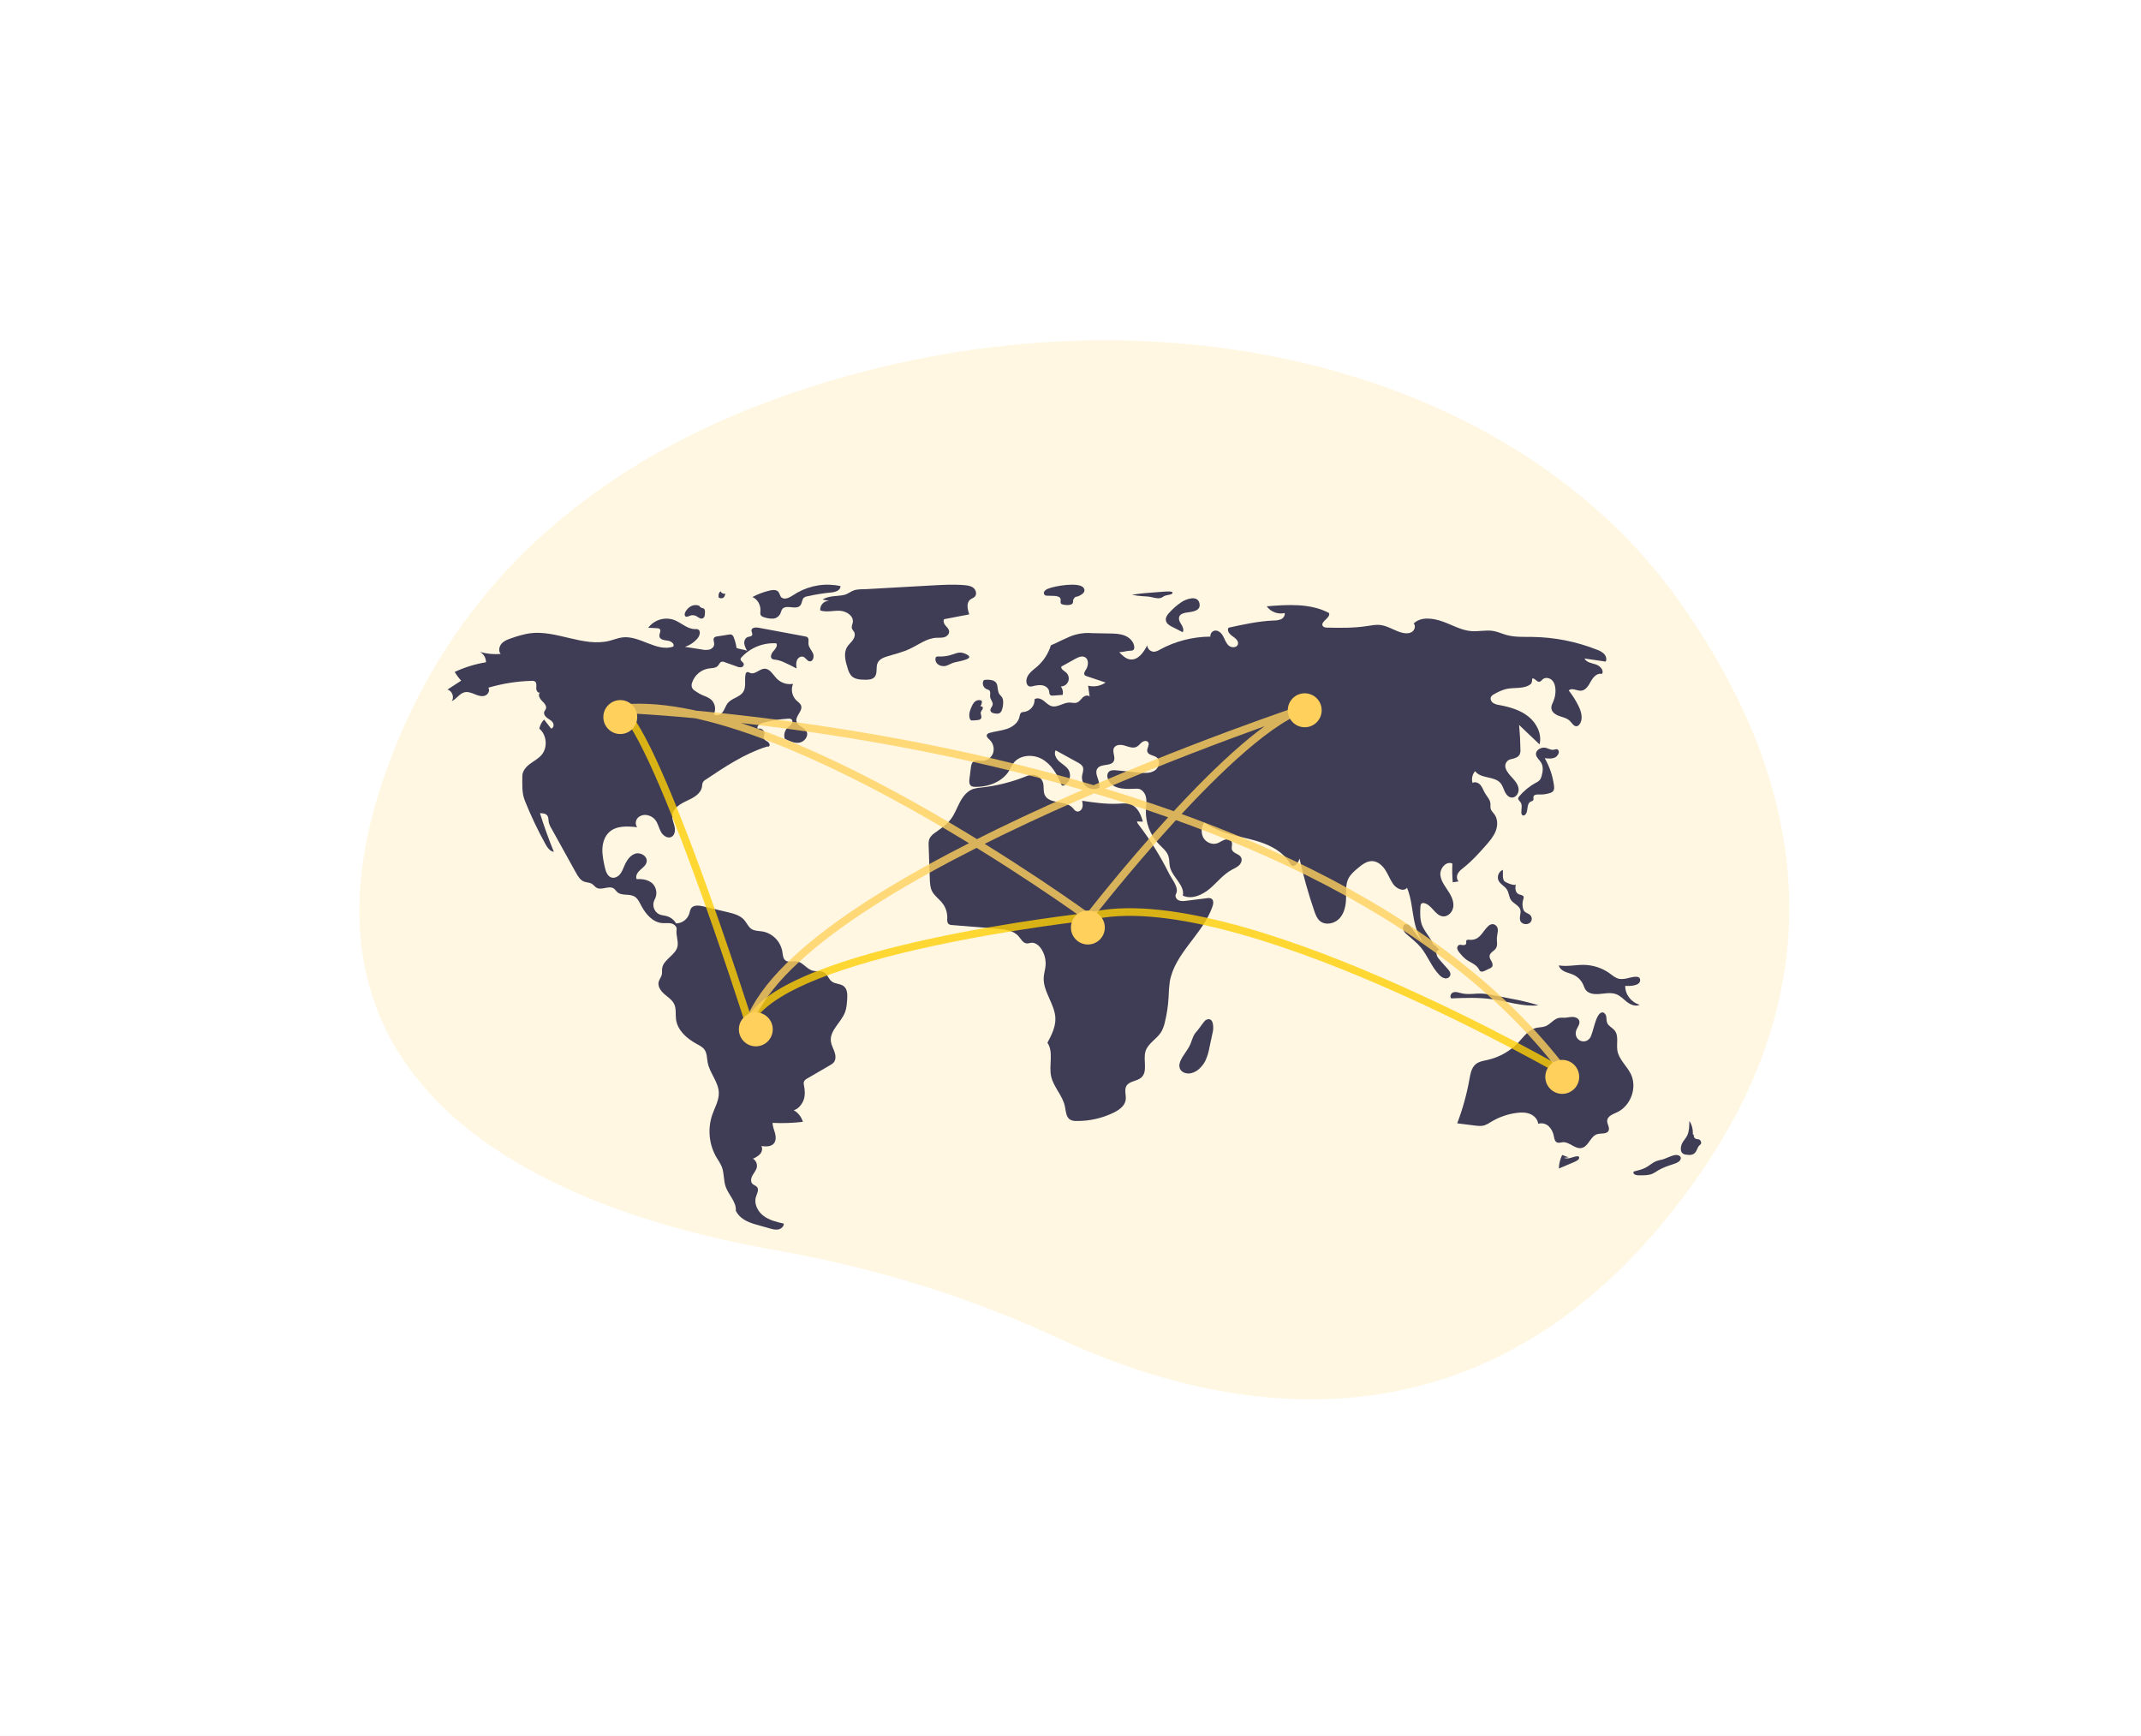
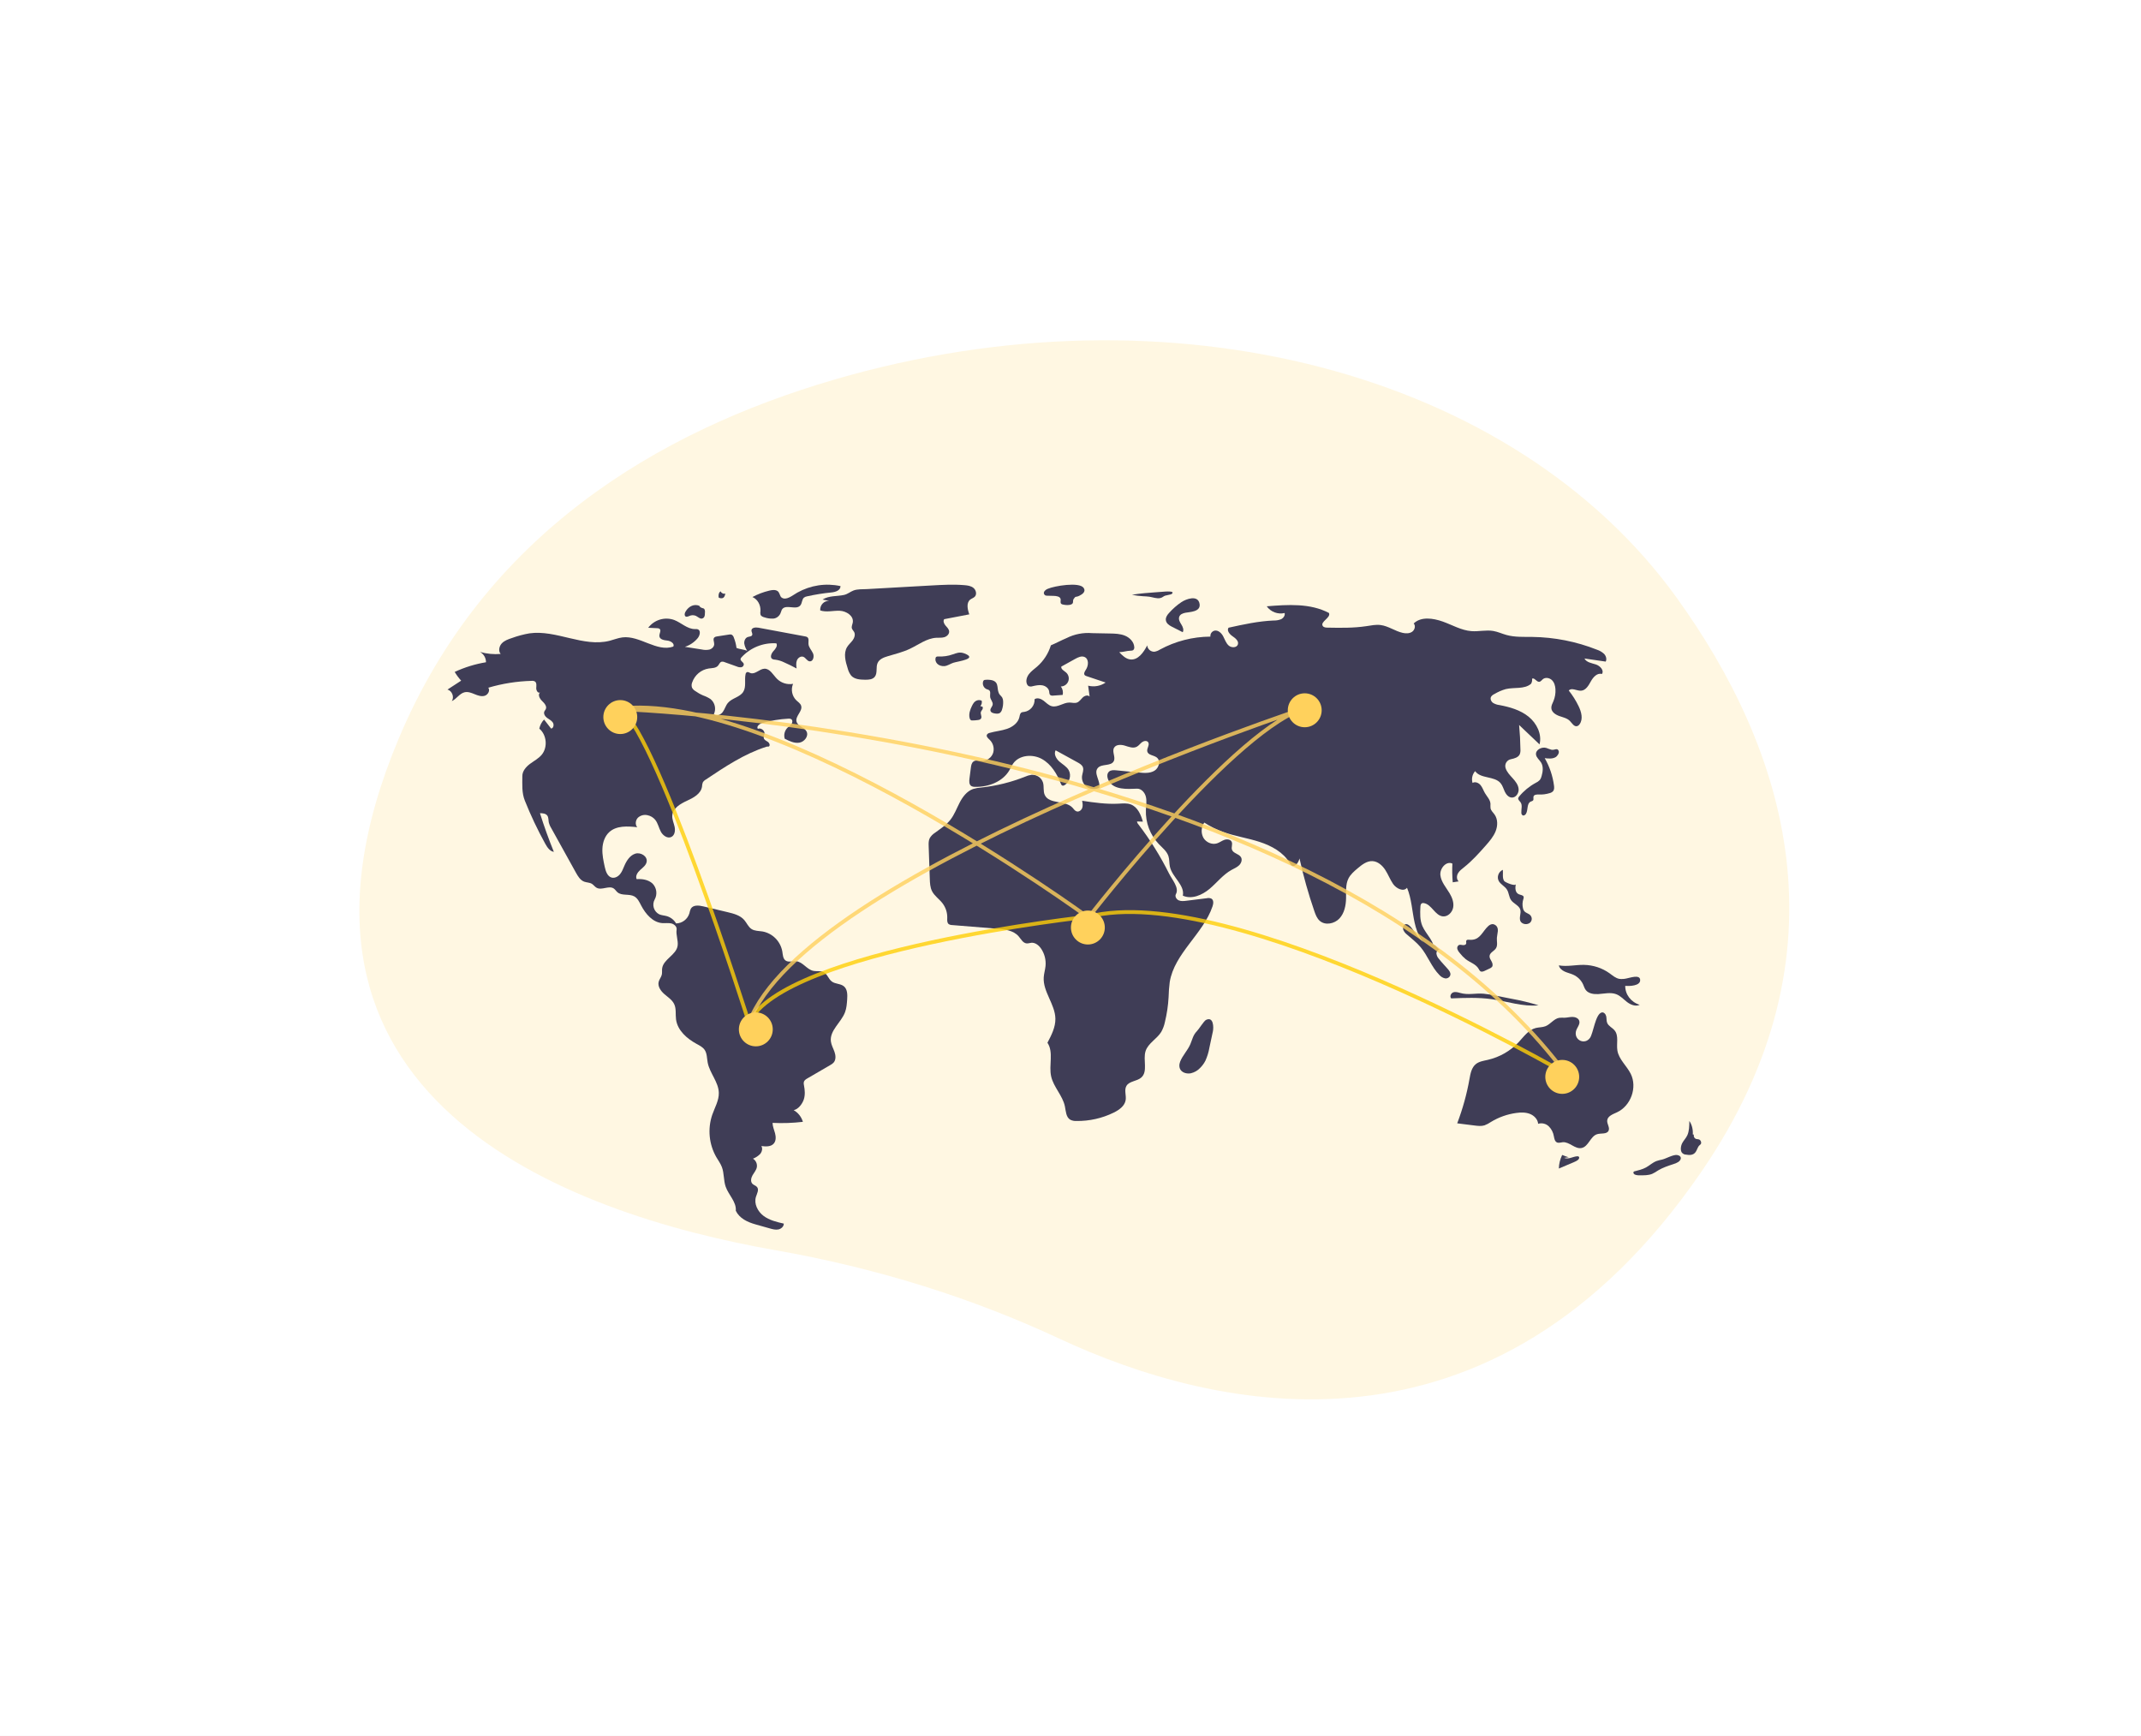
<svg xmlns="http://www.w3.org/2000/svg" width="560px" height="454px" viewBox="0 0 560 454" version="1.1">
-   <g id="Agency-2" stroke="none" stroke-width="1" fill="none" fill-rule="evenodd">
+   <g id="Agency-2" stroke="none" strok-width="1" fill="none" fill-rule="evenodd">
    <g id="Agency-1" transform="translate(-172, -1602)">
      <g id="4" transform="translate(172, 1602)">
        <rect id="Rectangle-Copy-16" fill="#FFFFFF" x="0" y="0" width="560" height="454" />
        <g id="undraw_connected_world_wuay" transform="translate(94, 89)">
          <path d="M344.553,67.335 C302.105,8.438 212.435,-15.454 124.248,10.278 C77.625,23.881 32.673,51.138 10.396,103.915 C-29.427,198.261 54.186,228.392 108.86,237.996 C135.298,242.639 160.197,250.44 182.951,261.06 C223.886,280.166 296.345,297.097 350.984,217.509 C390.586,159.824 372.828,106.566 344.553,67.335 Z" id="Path" fill="#FFF7E2" fill-rule="nonzero" />
          <path d="M98.64,80.472 C98.523,79.536 98.287,78.62 97.937,77.746 C97.847,77.412 97.622,77.131 97.317,76.973 C97.116,76.92 96.905,76.918 96.703,76.966 L93.547,77.455 C93.283,77.467 93.03,77.567 92.827,77.738 C92.416,78.176 92.821,78.881 92.808,79.485 C92.794,80.164 92.198,80.715 91.552,80.897 C90.892,81.032 90.212,81.024 89.556,80.872 L85.143,80.178 C86.443,79.758 87.6,78.976 88.481,77.922 C89.062,77.226 89.371,75.925 88.532,75.595 C88.282,75.526 88.022,75.505 87.765,75.533 C85.766,75.549 84.193,73.858 82.321,73.146 C79.864,72.272 77.13,73.097 75.546,75.191 L77.897,75.306 C78.118,75.294 78.338,75.353 78.523,75.475 C79.038,75.904 78.398,76.727 78.471,77.398 C78.565,78.27 79.708,78.456 80.57,78.545 C81.432,78.633 82.525,79.342 82.111,80.112 C77.779,81.623 73.371,77.159 68.821,77.708 C67.67,77.847 66.582,78.305 65.458,78.593 C58.591,80.353 51.491,75.658 44.476,76.652 C42.916,76.922 41.383,77.331 39.895,77.876 C38.94,78.193 37.945,78.536 37.251,79.272 C36.557,80.009 36.293,81.268 36.95,82.038 C35.139,82.189 33.315,82.013 31.564,81.519 C32.529,82.062 33.124,83.095 33.116,84.212 C30.287,84.679 27.534,85.529 24.929,86.74 C25.415,87.558 25.983,88.324 26.623,89.025 L23.043,91.355 C24.252,91.663 24.878,93.334 24.174,94.377 C25.429,93.812 26.206,92.35 27.547,92.054 C28.426,91.86 29.32,92.224 30.154,92.566 C30.988,92.908 31.904,93.239 32.767,92.983 C33.63,92.726 34.266,91.593 33.718,90.871 C37.407,89.781 41.219,89.178 45.06,89.077 C45.356,89.039 45.657,89.097 45.919,89.242 C46.419,89.593 46.287,90.352 46.26,90.967 C46.233,91.583 46.707,92.392 47.251,92.115 C46.611,92.676 47.158,93.733 47.771,94.323 C48.385,94.913 49.124,95.728 48.748,96.496 C48.65,96.696 48.484,96.856 48.39,97.058 C48.111,97.655 48.553,98.351 49.075,98.748 C49.596,99.144 50.234,99.421 50.596,99.97 C50.958,100.519 50.794,101.48 50.147,101.556 L48.306,99.19 C47.677,99.85 47.246,100.678 47.063,101.576 C49.015,103.191 49.308,106.479 47.674,108.423 C46.839,109.416 45.652,110.02 44.616,110.794 C43.58,111.569 42.621,112.672 42.623,113.977 C42.628,116.23 42.446,118.324 43.28,120.413 C44.818,124.265 46.593,128.016 48.595,131.642 C49.121,132.595 49.801,133.639 50.866,133.803 C49.52,130.484 48.308,127.113 47.23,123.691 C47.932,123.694 48.743,123.75 49.155,124.326 C49.495,124.803 49.422,125.451 49.528,126.03 C49.663,126.591 49.887,127.125 50.193,127.612 L56.622,139.208 C57.155,140.17 57.766,141.202 58.785,141.591 C59.436,141.84 60.189,141.793 60.789,142.151 C61.259,142.432 61.575,142.931 62.054,143.195 C63.408,143.943 65.292,142.509 66.557,143.402 C66.919,143.657 67.149,144.063 67.483,144.355 C68.652,145.38 70.569,144.695 71.919,145.459 C72.788,145.952 73.239,146.938 73.703,147.831 C74.865,150.068 76.745,152.26 79.235,152.438 C80.017,152.494 80.816,152.344 81.581,152.52 C82.345,152.696 83.098,153.372 82.975,154.156 C82.765,155.501 83.421,156.973 83.245,158.322 C82.924,160.781 79.48,161.861 79.185,164.322 C79.12,164.861 79.221,165.417 79.094,165.945 C78.939,166.591 78.46,167.118 78.289,167.761 C77.966,168.978 78.828,170.19 79.775,171.01 C80.721,171.829 81.85,172.536 82.368,173.682 C82.915,174.895 82.646,176.308 82.824,177.629 C83.212,180.512 85.671,182.649 88.202,184.027 C88.973,184.447 89.801,184.853 90.3,185.582 C90.952,186.532 90.887,187.786 91.104,188.922 C91.637,191.704 93.95,193.996 94.015,196.829 C94.062,198.842 92.957,200.669 92.296,202.569 C91.044,206.253 91.438,210.306 93.376,213.672 C93.87,214.516 94.461,215.312 94.81,216.228 C95.434,217.862 95.231,219.719 95.806,221.371 C96.566,223.556 98.655,225.36 98.455,227.667 C99.403,229.661 101.497,230.64 103.603,231.234 L107.376,232.297 C108.099,232.501 108.854,232.706 109.589,232.559 C110.325,232.411 111.027,231.793 111.008,231.034 C109.158,230.611 107.248,230.162 105.723,229.02 C104.197,227.878 103.152,225.845 103.731,224.015 C103.999,223.167 104.57,222.188 104.028,221.487 C103.717,221.085 103.148,220.981 102.798,220.614 C102.251,220.043 102.439,219.084 102.832,218.395 C103.225,217.707 103.793,217.091 103.952,216.312 C104.116,215.42 103.715,214.518 102.946,214.051 C103.645,213.783 104.282,213.37 104.814,212.837 C105.305,212.269 105.532,211.394 105.145,210.748 C106.293,210.895 107.647,210.968 108.4,210.079 C109.002,209.369 108.961,208.308 108.723,207.404 C108.485,206.501 108.084,205.623 108.071,204.688 C110.718,204.815 113.371,204.724 116.003,204.415 C115.622,203.117 114.757,202.02 113.591,201.357 C114.784,201.153 115.87,199.708 116.246,198.544 C116.623,197.381 116.527,196.113 116.294,194.912 C116.205,194.603 116.192,194.276 116.258,193.96 C116.393,193.527 116.813,193.263 117.202,193.037 L123.119,189.595 C123.472,189.416 123.792,189.177 124.065,188.888 C124.685,188.151 124.594,187.037 124.276,186.124 C123.959,185.21 123.45,184.351 123.328,183.391 C122.962,180.518 125.999,178.457 127.024,175.753 C127.426,174.692 127.508,173.538 127.586,172.405 C127.669,171.187 127.676,169.772 126.752,168.987 C125.867,168.235 124.484,168.403 123.558,167.703 C122.708,167.061 122.415,165.815 121.488,165.297 C120.645,164.827 119.589,165.126 118.652,164.905 C117.002,164.515 115.963,162.589 114.278,162.411 C113.328,162.311 112.252,162.781 111.473,162.221 C110.786,161.727 110.758,160.734 110.628,159.891 C110.159,157.209 108.089,155.107 105.442,154.623 C104.462,154.464 103.395,154.525 102.561,153.979 C101.717,153.427 101.33,152.393 100.666,151.628 C99.597,150.395 97.914,149.957 96.336,149.581 L89.921,148.054 C88.782,147.783 87.314,147.639 86.703,148.65 C86.522,149.034 86.394,149.442 86.323,149.862 C85.853,151.42 84.445,152.493 82.836,152.519 C82.298,151.591 81.427,150.908 80.405,150.614 C79.754,150.431 79.058,150.41 78.438,150.14 C77.755,149.803 77.239,149.195 77.012,148.461 C76.785,147.727 76.867,146.93 77.238,146.259 C77.999,144.888 77.758,143.171 76.651,142.069 C75.56,141.077 73.982,140.837 72.519,140.937 C72.136,140.09 72.776,139.135 73.467,138.52 C74.157,137.905 74.995,137.3 75.145,136.381 C75.382,134.936 73.561,133.839 72.179,134.27 C70.796,134.7 69.914,136.06 69.33,137.401 C68.996,138.17 68.711,138.98 68.183,139.628 C67.655,140.276 66.805,140.741 66.001,140.533 C64.863,140.238 64.423,138.869 64.171,137.706 C63.833,136.147 63.493,134.566 63.564,132.972 C63.635,131.377 64.165,129.739 65.327,128.66 C67.219,126.901 70.122,127.073 72.676,127.354 C72.073,126.665 72.222,125.505 72.867,124.857 C73.559,124.235 74.51,123.998 75.408,124.225 C76.178,124.387 76.871,124.807 77.376,125.417 C78.102,126.313 78.308,127.523 78.857,128.54 C79.406,129.557 80.639,130.424 81.649,129.878 C82.521,129.407 82.659,128.183 82.442,127.206 C82.225,126.23 81.764,125.28 81.843,124.282 C81.993,122.379 83.942,121.233 85.662,120.449 C87.381,119.664 89.351,118.61 89.623,116.72 C89.633,116.35 89.702,115.984 89.827,115.637 C90.018,115.33 90.283,115.077 90.597,114.903 C95.617,111.544 100.72,108.144 106.457,106.309 C106.755,106.213 106.79,106.32 107.094,106.245 C107.52,105.996 107.238,105.306 106.83,105.029 C106.422,104.751 105.876,104.538 105.773,104.051 C105.696,103.694 105.905,103.342 105.959,102.98 C106.092,102.091 105.041,101.27 104.225,101.626 C103.764,101.008 104.676,100.29 105.414,100.084 C107.628,99.467 109.9,99.091 112.193,98.963 C112.458,98.92 112.729,98.967 112.965,99.095 C113.35,99.366 113.301,99.985 113.028,100.371 C112.755,100.756 112.33,100.998 111.99,101.325 C111.233,102.072 110.949,103.184 111.255,104.209 C112.452,104.826 113.754,105.46 115.08,105.243 C116.405,105.026 117.582,103.518 116.959,102.313 C116.378,101.191 114.635,100.938 114.336,99.709 C113.985,98.269 115.997,96.989 115.544,95.579 C115.345,94.962 114.737,94.598 114.271,94.152 C113.144,93.033 112.811,91.328 113.434,89.859 C111.893,90.134 110.316,89.634 109.204,88.519 C108.192,87.484 107.384,85.853 105.948,85.899 C104.629,85.942 103.493,87.5 102.26,87.024 C101.957,86.908 101.637,86.67 101.343,86.809 C101.148,86.937 101.022,87.149 101.001,87.384 C100.688,88.901 101.227,90.629 100.41,91.94 C99.522,93.367 97.467,93.564 96.389,94.851 C95.805,95.549 95.578,96.49 95.041,97.226 C94.503,97.962 93.363,98.43 92.718,97.789 C93.37,96.43 93.01,94.794 91.848,93.846 C91.249,93.45 90.604,93.132 89.927,92.9 C89.17,92.575 88.45,92.169 87.78,91.688 C87.444,91.483 87.172,91.188 86.992,90.835 C86.85,90.392 86.869,89.914 87.046,89.485 C87.713,87.549 89.383,86.148 91.384,85.843 C92.243,85.725 93.243,85.767 93.811,85.104 C94.112,84.754 94.269,84.224 94.706,84.081 C94.985,84.024 95.275,84.061 95.532,84.184 L98.737,85.327 C99.095,85.49 99.489,85.556 99.879,85.518 C100.281,85.463 100.573,85.104 100.549,84.694 C100.446,84.155 99.627,83.896 99.702,83.353 C99.744,83.177 99.837,83.017 99.97,82.896 C102.312,80.372 105.645,79.039 109.059,79.262 C109.463,79.935 108.824,80.731 108.291,81.306 C107.759,81.88 107.331,82.906 107.975,83.348 C108.239,83.485 108.532,83.552 108.828,83.543 C109.617,83.651 110.384,83.887 111.1,84.241 C112.207,84.729 113.294,85.263 114.359,85.843 C114.265,85.132 114.175,84.383 114.441,83.718 C114.707,83.053 115.464,82.531 116.125,82.79 C116.762,83.04 117.088,83.894 117.767,83.972 C118.672,84.076 119.029,82.722 118.651,81.883 C118.273,81.044 117.524,80.341 117.462,79.421 C117.42,78.8 117.653,78.03 117.163,77.654 C116.989,77.542 116.791,77.471 116.585,77.449 L104.358,75.171 C103.632,75.036 102.583,75.139 102.55,75.886 C102.533,76.303 102.9,76.715 102.737,77.099 C102.564,77.508 101.992,77.47 101.576,77.615 C100.931,77.84 100.607,78.616 100.669,79.304 C100.783,79.988 101.044,80.638 101.435,81.207 C100.64,80.87 99.435,80.808 98.64,80.472 Z" id="Path" fill="#3F3D56" fill-rule="nonzero" />
          <path d="M88.993,69.479 C87.656,68.883 86.184,69.476 85.31,70.964 C85.139,71.266 84.996,71.682 85.139,72.01 C85.344,72.479 85.865,72.293 86.25,72.126 C86.815,71.854 87.43,71.834 88.004,72.069 C88.365,72.236 88.688,72.531 89.05,72.691 C89.41,72.894 89.823,72.813 90.125,72.48 C90.374,72.138 90.389,71.607 90.39,71.129 C90.425,70.805 90.349,70.477 90.184,70.236 C90.039,70.123 89.876,70.058 89.708,70.047 C89.333,69.953 88.994,69.686 88.749,69.292" id="Path" fill="#3F3D56" fill-rule="nonzero" />
          <path d="M94.603,65.7 C94.385,65.679 94.176,65.866 94.053,66.195 C93.929,66.524 93.909,66.947 93.998,67.311 C94.327,67.475 94.671,67.516 95.009,67.432 C95.354,67.334 95.632,66.867 95.716,66.247 C95.318,66.38 94.907,66.236 94.564,65.845" id="Path" fill="#3F3D56" fill-rule="nonzero" />
          <path d="M107.174,65.489 C105.664,65.848 104.198,66.406 102.806,67.151 C104.153,67.732 105.004,69.232 104.902,70.846 C104.843,71.147 104.85,71.461 104.922,71.759 C105.082,72.195 105.547,72.358 105.956,72.47 C106.69,72.721 107.457,72.83 108.224,72.795 C109.003,72.749 109.709,72.265 110.101,71.509 C110.212,71.156 110.342,70.81 110.491,70.475 C111.471,68.803 114.381,70.825 115.433,69.209 C115.803,68.639 115.769,67.782 116.252,67.331 C116.502,67.135 116.792,67.011 117.095,66.971 C119.21,66.5 121.347,66.159 123.495,65.949 C124.513,65.85 125.84,65.441 125.848,64.296 C122.014,63.452 118.039,64.051 114.54,66 C113.279,66.708 111.612,68.197 110.397,67.258 C109.943,66.907 109.965,65.961 109.34,65.566 C108.7,65.163 107.853,65.327 107.174,65.489 Z" id="Path" fill="#3F3D56" fill-rule="nonzero" />
          <path d="M121.143,67.813 L122.878,68.155 C122.232,68.126 121.605,68.383 121.157,68.862 C120.709,69.34 120.484,69.993 120.539,70.655 C122.163,71.211 123.934,70.67 125.644,70.744 C127.355,70.818 129.346,72.072 129.054,73.803 C128.965,74.327 128.671,74.85 128.824,75.358 C128.931,75.714 129.237,75.966 129.409,76.294 C129.769,76.976 129.482,77.84 129.028,78.461 C128.574,79.081 127.963,79.576 127.565,80.236 C126.574,81.876 127.137,83.997 127.727,85.83 C127.898,86.522 128.213,87.168 128.651,87.724 C129.526,88.678 130.951,88.761 132.228,88.78 C133.157,88.794 134.222,88.747 134.809,88.008 C135.577,87.043 135.04,85.538 135.545,84.406 C136.004,83.378 137.173,82.937 138.232,82.624 C140.171,82.051 142.148,81.564 143.982,80.698 C146.26,79.623 148.388,77.947 150.891,77.809 C151.593,77.77 152.313,77.855 152.989,77.658 C153.665,77.46 154.308,76.86 154.257,76.14 C154.213,75.525 153.706,75.074 153.31,74.61 C152.914,74.146 152.603,73.433 152.967,72.943 L159.527,71.685 C159.062,70.384 158.7,68.671 159.769,67.825 C160.154,67.519 160.67,67.397 160.999,67.028 C161.558,66.398 161.277,65.314 160.631,64.779 C159.985,64.243 159.112,64.119 158.284,64.049 C155.408,63.803 152.515,63.965 149.632,64.128 C143.998,64.445 138.364,64.762 132.729,65.078 C131.595,65.142 130.286,65.045 129.245,65.442 C128.365,65.778 127.739,66.395 126.731,66.612 C124.872,67.012 122.826,66.742 121.143,67.813 Z" id="Path" fill="#3F3D56" fill-rule="nonzero" />
          <path d="M151.466,82.7 C151.265,82.677 151.061,82.71 150.894,82.792 C150.783,82.879 150.717,82.989 150.707,83.106 C150.58,83.62 150.732,84.15 151.131,84.588 C151.545,85.026 152.26,85.27 153,85.225 C153.885,85.145 154.538,84.608 155.351,84.346 C156.606,83.943 161.932,83.314 158.248,81.899 C156.978,81.412 156.157,81.842 155.157,82.163 C154.018,82.577 152.742,82.763 151.466,82.7 Z" id="Path" fill="#3F3D56" fill-rule="nonzero" />
          <path d="M180.103,64.985 C179.691,65.133 179.347,65.397 179.123,65.735 C178.909,66.092 179.051,66.533 179.446,66.739 C179.6,66.788 179.763,66.811 179.926,66.806 L181.601,66.85 C182.313,66.869 183.202,67.002 183.393,67.605 C183.535,68.052 183.217,68.627 183.6,68.947 C183.765,69.059 183.963,69.127 184.17,69.143 C184.722,69.267 185.298,69.284 185.858,69.191 C187.076,68.903 186.436,68.249 186.82,67.667 C187.407,66.776 187.305,67.315 188.34,66.805 C189.104,66.428 190.092,65.744 189.454,64.783 C188.345,63.112 181.74,64.267 180.103,64.985 Z" id="Path" fill="#3F3D56" fill-rule="nonzero" />
          <path d="M209.762,65.801 L208.762,65.872 C206.507,66.034 204.239,66.197 202.066,66.56 C203.007,66.76 203.993,66.89 204.999,66.946 C205.552,66.961 206.102,67.003 206.641,67.072 C207.601,67.225 208.568,67.621 209.495,67.418 C210.069,67.292 210.257,66.971 210.733,66.801 C211.062,66.683 212.309,66.493 212.448,66.375 C213.575,65.416 210.629,65.739 209.762,65.801 Z" id="Path" fill="#3F3D56" fill-rule="nonzero" />
          <path d="M215.038,68.466 C213.845,69.265 212.738,70.235 211.742,71.356 C211.322,71.828 210.893,72.415 210.931,73.103 C210.982,74.018 211.796,74.548 212.5,74.905 L215.356,76.353 C215.702,75.768 215.385,74.961 215.027,74.387 C214.669,73.813 214.244,73.148 214.402,72.457 C214.582,71.668 215.386,71.4 216.059,71.264 C217.157,71.042 220.118,71.06 219.762,68.943 C219.343,66.448 216.139,67.729 215.038,68.466 Z" id="Path" fill="#3F3D56" fill-rule="nonzero" />
          <path d="M214.678,188.676 C214.393,189.409 214.366,190.271 214.858,190.911 C215.41,191.628 216.514,191.896 217.469,191.714 C218.421,191.489 219.269,191.003 219.894,190.327 C220.466,189.76 220.936,189.118 221.288,188.423 C221.78,187.341 222.127,186.211 222.322,185.057 L223.249,180.725 C223.456,179.757 223.448,176.788 221.449,177.755 C220.903,178.019 219.638,180.106 219.065,180.697 C218.034,181.763 217.897,182.798 217.354,184.089 C216.674,185.707 215.306,187.056 214.678,188.676 Z" id="Path" fill="#3F3D56" fill-rule="nonzero" />
          <path d="M316.315,213.689 C315.725,213.516 315.153,213.312 314.603,213.077 C314.051,214.216 313.757,215.416 313.735,216.628 L317.769,214.914 C318.376,214.657 319.064,214.298 319.051,213.775 C319.062,213.643 318.977,213.517 318.828,213.447 C318.738,213.42 318.641,213.411 318.545,213.422 C317.947,213.46 317.401,213.681 316.837,213.834 C316.273,213.988 315.613,214.069 315.095,213.841" id="Path" fill="#3F3D56" fill-rule="nonzero" />
          <path d="M340.797,214.27 C340.285,214.372 339.784,214.503 339.299,214.662 C338.228,215.061 337.499,215.818 336.534,216.342 C335.611,216.844 334.5,217.12 333.41,217.388 C333.089,217.595 333.236,218.013 333.585,218.195 C333.959,218.35 334.389,218.421 334.818,218.397 C335.951,218.416 337.145,218.424 338.137,218.024 C338.696,217.759 339.22,217.455 339.7,217.117 C340.86,216.41 342.254,215.943 343.633,215.492 C344.135,215.354 344.599,215.151 345.004,214.894 C345.871,214.27 345.932,213.307 344.682,213.095 C343.672,212.923 341.759,214.043 340.797,214.27 Z" id="Path" fill="#3F3D56" fill-rule="nonzero" />
          <path d="M348.768,207.716 C348.854,206.404 348.521,205.107 347.865,204.199 C347.855,205.494 347.828,206.874 347.327,207.946 C346.97,208.709 346.411,209.225 346.02,209.952 C345.629,210.679 345.455,211.831 345.914,212.47 C346.207,212.794 346.564,212.973 346.932,212.98 C347.845,213.136 348.902,213.223 349.542,212.264 C349.892,211.74 350.062,210.964 350.488,210.579 C350.647,210.482 350.788,210.335 350.903,210.147 C351.079,209.74 350.799,209.204 350.484,209.057 C350.17,208.911 349.823,208.98 349.506,208.84 C349.19,208.701 348.9,208.184 349.062,207.765" id="Path" fill="#3F3D56" fill-rule="nonzero" />
          <path d="M331.385,166.925 C330.795,167.061 330.183,167.095 329.58,167.026 C328.578,166.852 327.798,166.141 326.989,165.558 C325.065,164.179 322.728,163.41 320.311,163.361 C318.113,163.322 315.894,163.883 313.735,163.491 C313.876,164.23 314.547,164.784 315.263,165.114 C315.98,165.443 316.77,165.609 317.49,165.931 C318.643,166.453 319.557,167.349 320.065,168.454 C320.297,168.964 320.443,169.518 320.794,169.963 C321.512,170.872 322.873,171.072 324.073,170.998 C325.639,170.901 327.274,170.477 328.73,171.026 C329.844,171.446 330.641,172.364 331.572,173.078 C332.502,173.792 333.812,174.322 334.88,173.807 C332.603,173.113 331.07,171.105 331.096,168.851 C332.143,168.942 335.161,168.907 334.998,167.231 C334.861,165.81 332.285,166.772 331.385,166.925 Z" id="Path" fill="#3F3D56" fill-rule="nonzero" />
          <path d="M318.188,180.825 C318.372,179.829 319.381,178.95 319.067,177.987 C318.85,177.321 318.064,176.992 317.353,176.976 C316.641,176.959 315.943,177.168 315.231,177.187 C314.769,177.163 314.304,177.17 313.842,177.207 C312.431,177.435 311.56,178.89 310.23,179.407 C309.421,179.722 308.512,179.662 307.671,179.879 C305.761,180.373 304.552,182.148 303.217,183.578 C301.06,185.88 298.249,187.491 295.15,188.204 C294.064,188.451 292.896,188.61 292.033,189.303 C290.89,190.222 290.609,191.796 290.355,193.226 C289.652,197.174 288.578,201.05 287.147,204.804 L291.682,205.373 C292.544,205.481 293.438,205.587 294.269,205.336 C294.872,205.112 295.444,204.813 295.97,204.445 C297.99,203.212 300.25,202.41 302.605,202.09 C303.793,201.929 305.038,201.9 306.153,202.334 C307.267,202.768 308.223,203.753 308.317,204.928 C309.299,204.627 310.369,204.883 311.101,205.594 C311.812,206.305 312.277,207.218 312.431,208.203 C312.55,208.813 312.67,209.544 313.246,209.8 C313.715,210.009 314.254,209.784 314.768,209.744 C316.512,209.607 317.959,211.606 319.672,211.261 C321.51,210.892 321.962,208.186 323.755,207.643 C324.785,207.332 326.229,207.711 326.722,206.769 C327.157,205.938 326.29,204.98 326.379,204.051 C326.489,202.906 327.862,202.42 328.921,201.932 C332.571,200.248 334.303,195.418 332.534,191.856 C331.486,189.745 329.424,188.084 329.044,185.765 C328.751,183.981 329.466,181.901 328.309,180.497 C327.721,179.782 326.724,179.388 326.374,178.536 C326.154,177.999 326.243,177.391 326.124,176.824 C326.005,176.257 325.502,175.664 324.933,175.811 C323.281,176.238 322.754,181.256 321.869,182.476 C320.525,184.329 317.764,183.108 318.188,180.825 Z" id="Path" fill="#3F3D56" fill-rule="nonzero" />
          <path d="M287.834,170.681 C287.243,170.509 286.597,170.339 286.03,170.585 C285.464,170.832 285.133,171.698 285.588,172.128 C289.145,171.984 292.724,171.84 296.251,172.343 C300.314,172.923 304.336,174.359 308.417,173.936 C306.086,173.22 303.716,172.647 301.32,172.221 L297.324,171.426 C296.252,171.193 295.169,171.018 294.08,170.904 C291.8,170.708 290.075,171.336 287.834,170.681 Z" id="Path" fill="#3F3D56" fill-rule="nonzero" />
          <path d="M290.299,156.795 C290.026,156.771 289.688,156.751 289.546,156.993 C289.411,157.225 289.566,157.53 289.493,157.79 C289.394,158.144 288.944,158.235 288.589,158.187 C288.234,158.138 287.85,158.023 287.536,158.199 C287.209,158.43 287.068,158.856 287.191,159.244 C287.32,159.62 287.527,159.961 287.8,160.244 C288.264,160.848 288.794,161.396 289.379,161.877 C290.51,162.738 292.042,163.153 292.755,164.402 C292.855,164.644 293.01,164.859 293.206,165.028 C293.548,165.251 293.994,165.081 294.362,164.908 L295.653,164.3 C295.885,164.213 296.093,164.068 296.256,163.877 C296.551,163.464 296.37,162.878 296.122,162.433 C295.875,161.989 295.558,161.529 295.611,161.019 C295.706,160.111 296.839,159.763 297.305,158.986 C297.774,158.203 297.469,157.193 297.523,156.274 C297.586,155.199 298.241,153.8 297.187,152.997 C296.291,152.314 295.435,152.945 294.791,153.699 C293.435,155.288 292.793,157.01 290.299,156.795 Z" id="Path" fill="#3F3D56" fill-rule="nonzero" />
          <path d="M298.05,141.488 C298.547,142.319 299.582,142.814 300.124,143.623 C300.711,144.5 300.644,145.632 301.281,146.482 C301.934,147.354 303.249,147.817 303.615,148.808 C304.015,149.891 303.108,151.206 303.831,152.152 C304.104,152.465 304.514,152.663 304.962,152.699 C305.411,152.735 305.855,152.605 306.189,152.341 C306.823,151.738 306.791,150.804 306.117,150.234 C305.689,149.893 305.074,149.746 304.716,149.347 C304.53,149.117 304.406,148.853 304.354,148.576 C304.159,147.774 304.19,146.943 304.445,146.154 C304.54,145.954 304.565,145.733 304.514,145.521 C304.353,145.112 303.72,145.083 303.275,144.894 C302.265,144.463 302.289,143.218 302.466,142.248 C302.348,142.894 299.715,141.796 299.44,141.43 C298.892,140.704 299.19,139.303 299.082,138.5 C297.899,138.998 297.443,140.473 298.05,141.488 Z" id="Path" fill="#3F3D56" fill-rule="nonzero" />
          <path d="M275.095,153.55 C274.663,153.029 274.012,152.483 273.433,152.798 C272.991,153.038 272.869,153.697 273.043,154.196 C273.254,154.682 273.578,155.099 273.985,155.408 C275.192,156.481 276.492,157.449 277.546,158.697 C279.43,160.929 280.429,163.942 282.479,165.998 C282.891,166.475 283.436,166.793 284.032,166.904 C284.629,166.964 285.3,166.552 285.368,165.91 C285.425,165.381 285.083,164.908 284.748,164.516 C283.952,163.582 283.08,162.723 282.329,161.747 C281.981,161.373 281.763,160.882 281.71,160.355 C281.706,159.83 282.151,159.28 282.623,159.41 C282.049,159.252 281.623,158.221 280.78,158.027 C280.076,157.865 279.905,158.335 279.067,157.948 C277.469,157.209 276.215,154.901 275.095,153.55 Z" id="Path" fill="#3F3D56" fill-rule="nonzero" />
          <path d="M311.833,107.101 C311.36,106.965 310.895,106.804 310.44,106.619 C309.216,106.263 307.596,107.135 307.759,108.363 C307.868,109.179 308.652,109.729 309.085,110.437 C309.727,111.487 309.556,112.818 309.218,113.993 C309.135,114.357 308.978,114.702 308.755,115.005 C308.443,115.326 308.071,115.586 307.658,115.77 C306.004,116.668 304.546,117.868 303.364,119.304 C303.236,119.436 303.146,119.6 303.105,119.777 C303.047,120.192 303.477,120.494 303.72,120.84 C304.26,121.608 303.87,122.642 303.923,123.57 C303.907,123.837 304.034,124.093 304.259,124.247 C304.585,124.408 304.971,124.135 305.147,123.826 C305.733,122.797 305.292,121.147 306.391,120.651 C306.599,120.557 306.851,120.518 306.989,120.341 C307.209,120.06 306.997,119.645 307.109,119.309 C307.276,118.806 307.987,118.783 308.533,118.805 C309.473,118.843 310.413,118.722 311.31,118.447 C311.661,118.366 311.981,118.187 312.229,117.932 C312.557,117.534 312.528,116.97 312.463,116.465 C312.134,113.947 311.311,111.514 310.037,109.296 C311.003,109.415 312.053,109.519 312.886,109.031 C313.353,108.758 313.912,107.942 313.681,107.387 C313.315,106.508 312.654,107.248 311.833,107.101 Z" id="Path" fill="#3F3D56" fill-rule="nonzero" />
          <path d="M189.043,120.437 C189.16,121.058 189.275,121.71 189.07,122.308 C188.864,122.905 188.218,123.404 187.607,123.221 C187.133,123.079 186.86,122.608 186.523,122.249 C184.652,120.251 180.431,121.408 179.275,118.937 C178.803,117.928 179.124,116.72 178.802,115.656 C178.384,114.39 177.154,113.564 175.811,113.647 C175.215,113.732 174.635,113.903 174.089,114.155 C170.435,115.602 166.598,116.551 162.685,116.975 C161.942,117.02 161.206,117.152 160.494,117.369 C158.887,117.945 157.789,119.418 157.008,120.921 C156.227,122.424 155.65,124.051 154.602,125.386 C153.501,126.79 151.959,127.772 150.52,128.835 C149.965,129.188 149.504,129.667 149.173,130.231 C148.861,130.864 148.879,131.601 148.903,132.305 L149.197,140.855 C149.235,141.954 149.282,143.094 149.78,144.078 C150.402,145.307 151.63,146.112 152.482,147.197 C153.351,148.313 153.804,149.691 153.764,151.099 C153.746,151.665 153.689,152.335 154.135,152.69 C154.406,152.864 154.723,152.954 155.046,152.949 L166.744,153.896 C168.802,154.063 171.082,154.336 172.425,155.886 C173.059,156.618 173.569,157.67 174.54,157.748 C174.957,157.782 175.362,157.613 175.778,157.58 C176.83,157.498 177.753,158.287 178.336,159.156 C179.218,160.48 179.618,162.062 179.471,163.641 C179.376,164.632 179.065,165.595 178.998,166.589 C178.743,170.369 181.984,173.653 182.047,177.441 C182.084,179.669 181.014,181.751 179.971,183.726 C181.654,186.248 180.276,189.605 180.946,192.553 C181.582,195.349 183.94,197.538 184.528,200.345 C184.797,201.63 184.812,203.211 185.958,203.873 C186.461,204.115 187.018,204.225 187.577,204.193 C190.945,204.233 194.275,203.483 197.294,202.006 C198.711,201.311 200.18,200.273 200.427,198.728 C200.627,197.482 199.988,196.089 200.638,195.004 C201.405,193.725 203.368,193.826 204.495,192.843 C206.325,191.248 204.898,188.205 205.639,185.908 C206.306,183.842 208.599,182.745 209.736,180.892 C210.183,180.094 210.504,179.234 210.688,178.341 C211.209,176.205 211.533,174.028 211.656,171.835 C211.687,170.502 211.786,169.172 211.954,167.85 C213.18,160.321 220.708,155.279 223.152,148.046 C223.385,147.356 223.495,146.436 222.873,146.045 C222.505,145.871 222.087,145.828 221.69,145.922 L216.298,146.594 C215.628,146.678 214.918,146.756 214.303,146.481 C213.688,146.206 213.247,145.436 213.573,144.852 C214.489,143.212 212.605,141.139 211.768,139.458 C209.514,134.932 206.83,130.628 203.752,126.604 C203.555,126.397 203.431,126.132 203.4,125.849 L204.931,125.9 C204.414,124.067 203.561,122.061 201.76,121.391 C200.746,121.013 199.622,121.144 198.539,121.202 C195.438,121.37 192.113,120.907 189.043,120.437 Z" id="Path" fill="#3F3D56" fill-rule="nonzero" />
          <path d="M198.749,81.581 C199.55,82.427 200.448,83.324 201.608,83.472 C203.656,83.732 205.129,81.626 206.066,79.797 C206.138,80.766 206.974,81.503 207.951,81.458 C208.456,81.373 208.939,81.186 209.368,80.907 C213.426,78.702 217.971,77.533 222.596,77.507 C222.504,76.785 222.975,76.111 223.687,75.945 C224.627,75.76 225.474,76.568 225.928,77.408 C226.381,78.247 226.664,79.221 227.385,79.849 C228.105,80.478 229.5,80.45 229.785,79.54 C230.058,78.666 229.143,77.921 228.382,77.406 C227.622,76.891 226.82,75.937 227.332,75.177 C231.218,74.322 235.128,73.463 239.103,73.293 C239.78,73.317 240.455,73.201 241.085,72.954 C241.691,72.658 242.173,71.986 242.01,71.334 C240.235,71.749 238.385,71.055 237.328,69.578 C242.845,69.125 248.712,68.74 253.602,71.321 C254.188,72.573 251.198,73.616 251.998,74.745 C252.253,75.105 252.765,75.148 253.208,75.156 C256.605,75.219 260.022,75.28 263.382,74.77 C264.609,74.584 265.849,74.32 267.082,74.472 C269.135,74.723 270.891,76.085 272.91,76.53 C273.732,76.71 274.654,76.716 275.347,76.241 C276.04,75.766 276.338,74.683 275.77,74.065 C277.671,72.212 280.827,72.671 283.336,73.558 C285.845,74.446 288.221,75.876 290.876,76.074 C292.78,76.216 294.711,75.707 296.592,76.03 C297.775,76.234 298.875,76.757 300.03,77.078 C302.216,77.686 304.528,77.558 306.797,77.587 C312.586,77.664 318.312,78.796 323.692,80.925 C324.392,81.152 325.033,81.529 325.57,82.029 C326.071,82.562 326.326,83.39 325.99,84.038 L320.431,83.23 C320.954,84.256 322.309,84.43 323.41,84.784 C324.51,85.138 325.651,86.346 324.99,87.29 C323.798,86.912 322.717,88.097 322.115,89.188 C321.513,90.279 320.779,91.585 319.529,91.651 C318.41,91.711 317.057,90.763 316.328,91.609 C317.335,92.873 318.198,94.245 318.9,95.699 C319.621,97.191 320.134,99.072 319.16,100.415 C319.007,100.655 318.775,100.834 318.503,100.922 C317.708,101.122 317.191,100.154 316.62,99.568 C315.902,98.829 314.815,98.62 313.841,98.273 C312.868,97.927 311.843,97.245 311.767,96.22 C311.719,95.582 312.058,94.989 312.308,94.399 C312.727,93.406 312.91,92.329 312.843,91.254 C312.789,90.388 312.545,89.488 311.92,88.883 C311.295,88.279 310.216,88.087 309.545,88.641 C309.232,88.899 308.981,89.312 308.575,89.328 C307.856,89.355 307.305,88.11 306.727,88.535 C306.795,88.988 306.7,89.45 306.46,89.841 C304.735,91.332 302.086,90.701 299.863,91.228 C298.806,91.529 297.794,91.969 296.853,92.535 C296.501,92.685 296.202,92.935 295.993,93.253 C295.715,93.79 296.021,94.477 296.51,94.833 C297.029,95.15 297.612,95.347 298.217,95.412 C300.927,95.923 303.677,96.713 305.817,98.444 C307.957,100.175 309.36,103.037 308.683,105.696 L303.338,100.618 C303.541,102.75 303.656,104.888 303.684,107.033 C303.718,107.451 303.661,107.872 303.514,108.267 C303.133,109.103 302.101,109.385 301.196,109.57 C300.686,109.666 300.243,109.974 299.977,110.416 C299.71,110.858 299.646,111.392 299.801,111.884 C300.123,112.926 300.925,113.739 301.659,114.548 C302.393,115.358 303.115,116.278 303.211,117.364 C303.307,118.45 302.483,119.674 301.39,119.599 C300.561,119.541 299.946,118.803 299.592,118.055 C299.238,117.308 299.028,116.474 298.497,115.839 C296.888,113.916 293.276,114.74 291.836,112.689 C291.089,113.532 290.834,114.698 291.162,115.773 C291.832,115.355 292.75,115.743 293.253,116.349 C293.757,116.955 293.994,117.733 294.39,118.414 C294.923,119.332 295.773,120.147 295.847,121.205 C295.827,121.606 295.834,122.007 295.867,122.406 C296,123.047 296.545,123.508 296.923,124.044 C297.802,125.291 297.759,127.005 297.192,128.42 C296.625,129.835 295.607,131.018 294.598,132.164 C292.836,134.167 291.039,136.158 288.95,137.821 C288.354,138.295 287.718,138.762 287.347,139.425 C286.975,140.089 286.956,141.02 287.527,141.525 C287.119,141.545 286.387,141.745 285.979,141.765 C285.835,140.137 285.804,138.501 285.885,136.869 C284.275,136.1 282.54,138.159 282.748,139.924 C282.956,141.688 284.24,143.104 285.153,144.631 C285.822,145.748 286.318,147.049 286.095,148.329 C285.872,149.61 284.723,150.791 283.421,150.678 C281.351,150.498 280.485,147.543 278.435,147.204 C278.254,147.162 278.064,147.181 277.895,147.258 C277.591,147.424 277.538,147.829 277.521,148.173 C277.437,149.866 277.364,151.625 278.029,153.185 C279.001,155.468 281.511,157.385 280.985,159.808 C278.147,158.496 276.672,155.332 276.003,152.293 C275.333,149.254 275.221,146.064 274.021,143.191 C273.109,144.353 271.193,143.392 270.36,142.173 C269.57,141.018 269.084,139.681 268.318,138.51 C267.552,137.339 266.378,136.29 264.975,136.225 C263.503,136.158 262.227,137.162 261.104,138.111 C260.181,138.891 259.234,139.702 258.694,140.781 C257.909,142.35 258.115,144.2 258.077,145.953 C258.036,147.847 257.632,149.846 256.334,151.233 C255.035,152.62 252.638,153.103 251.206,151.853 C250.458,151.201 250.096,150.226 249.774,149.29 C248.219,144.778 246.925,140.182 245.896,135.524 C245.656,136.588 244.717,137.958 243.82,137.332 C243.619,137.163 243.456,136.954 243.342,136.719 C241.669,133.899 238.571,132.208 235.441,131.194 C232.31,130.18 229.017,129.707 225.922,128.593 C224.187,127.968 222.53,127.147 220.984,126.147 C220.181,127.32 220.089,128.837 220.746,130.097 C221.433,131.306 222.987,132.006 224.317,131.583 C225.004,131.365 225.585,130.89 226.267,130.656 C226.949,130.421 227.864,130.537 228.162,131.19 C228.448,131.815 228.016,132.572 228.23,133.225 C228.556,134.219 230.065,134.296 230.592,135.201 C230.985,135.874 230.662,136.769 230.101,137.312 C229.541,137.855 228.793,138.153 228.109,138.532 C225.89,139.759 224.312,141.854 222.372,143.484 C220.432,145.114 217.696,146.304 215.384,145.258 C215.935,142.484 212.611,140.447 212,137.685 C211.799,136.776 211.903,135.81 211.616,134.924 C211.2,133.641 210.055,132.759 209.117,131.787 C206.816,129.38 205.592,126.15 205.721,122.831 C205.772,121.69 205.983,120.53 205.721,119.417 C205.46,118.304 204.533,117.228 203.385,117.278 C200.764,117.393 197.461,117.587 196.085,115.365 C195.594,114.571 195.381,113.41 196.09,112.802 C196.591,112.373 197.33,112.414 197.988,112.478 L203.895,113.056 C205.277,113.191 206.77,113.302 207.956,112.584 C209.142,111.866 209.655,109.959 208.557,109.114 C207.755,108.497 206.318,108.53 206.085,107.549 C205.891,106.731 206.801,105.803 206.309,105.12 C205.957,104.63 205.165,104.766 204.684,105.133 C204.204,105.501 203.856,106.038 203.319,106.316 C202.376,106.804 201.25,106.339 200.235,106.024 C199.221,105.708 197.862,105.681 197.37,106.618 C196.82,107.666 197.858,109.038 197.312,110.088 C196.59,111.476 194.145,110.686 193.132,111.879 C191.968,113.249 193.923,115.292 193.531,117.042 C192.512,117.543 191.303,117.476 190.347,116.864 C189.406,116.227 188.892,115.127 189.011,114.001 C189.108,113.213 189.521,112.41 189.244,111.666 C189.02,111.064 188.413,110.706 187.849,110.396 L182.108,107.242 C181.575,108.225 182.249,109.444 183.092,110.182 C183.934,110.921 184.99,111.477 185.543,112.449 C186.27,113.846 185.777,115.565 184.418,116.371 C184.252,116.485 184.044,116.521 183.849,116.47 C183.664,116.361 183.53,116.183 183.48,115.976 C182.467,113.399 180.946,110.857 178.515,109.511 C176.083,108.164 172.59,108.441 170.996,110.709 C170.617,111.248 170.363,111.862 170.033,112.432 C168.28,115.458 164.523,116.891 161.012,116.797 C160.669,116.816 160.327,116.736 160.028,116.567 C159.461,116.178 159.486,115.351 159.573,114.671 L159.942,111.784 C160.016,111.204 160.123,110.564 160.584,110.202 C161.235,109.692 162.173,110.014 163.001,110.002 C164.286,109.942 165.397,109.09 165.781,107.868 C166.122,106.642 165.752,105.328 164.82,104.455 C164.44,104.101 163.931,103.655 164.131,103.177 C164.293,102.91 164.566,102.727 164.876,102.679 C166.364,102.249 167.936,102.136 169.399,101.629 C170.862,101.123 172.28,100.085 172.627,98.584 C172.733,98.124 172.781,97.567 173.197,97.338 C173.406,97.251 173.629,97.205 173.856,97.205 C175.5,96.972 176.693,95.53 176.606,93.881 C177.307,93.394 178.289,93.752 178.967,94.27 C179.646,94.788 180.244,95.473 181.07,95.696 C182.608,96.112 184.094,94.758 185.688,94.752 C186.358,94.75 187.052,94.985 187.683,94.759 C188.322,94.53 188.704,93.897 189.194,93.43 C189.685,92.962 190.546,92.677 190.999,93.181 L190.613,90.339 C192.185,90.734 193.852,90.435 195.185,89.517 L190.199,87.842 C190.025,87.799 189.865,87.714 189.733,87.594 C189.37,87.206 189.73,86.601 190.025,86.16 C190.73,85.105 190.848,83.366 189.689,82.84 C188.897,82.482 187.989,82.912 187.229,83.333 L183.59,85.351 C183.474,86.039 184.32,86.429 184.844,86.892 C185.494,87.466 185.721,88.378 185.418,89.187 C185.114,89.996 184.341,90.536 183.473,90.547 C183.958,91.174 184.131,91.987 183.941,92.756 L181.492,92.931 C181.218,92.986 180.932,92.931 180.698,92.777 C180.436,92.546 180.472,92.141 180.411,91.798 C180.265,90.97 179.45,90.389 178.618,90.241 C177.786,90.092 176.934,90.283 176.111,90.471 C175.761,90.596 175.377,90.587 175.033,90.446 C174.836,90.319 174.686,90.131 174.607,89.911 C174.245,89.04 174.583,88.017 175.163,87.272 C175.743,86.527 176.537,85.983 177.251,85.363 C178.956,83.875 180.209,81.942 180.868,79.783 C182.216,79.221 183.612,78.458 184.96,77.897 C187.038,76.85 189.368,76.401 191.689,76.6 L196.253,76.687 C197.605,76.712 198.993,76.745 200.243,77.258 C201.492,77.77 202.59,78.878 202.677,80.22 C202.729,80.528 202.619,80.842 202.384,81.051 C202.207,81.147 202.007,81.191 201.807,81.18 C200.546,81.224 200.009,81.537 198.749,81.581 Z" id="Path" fill="#3F3D56" fill-rule="nonzero" />
          <path d="M162.49,95.58 C162.773,95.245 162.883,94.74 162.774,94.272 C162.085,93.94 161.305,94.124 160.761,94.748 C160.55,95.014 160.369,95.314 160.221,95.64 C159.754,96.593 159.342,97.732 159.612,98.797 C159.657,99.032 159.775,99.234 159.94,99.358 C160.061,99.419 160.192,99.445 160.322,99.433 C160.837,99.432 161.35,99.393 161.861,99.315 C162.174,99.267 162.538,99.156 162.659,98.791 C162.819,98.311 162.433,97.768 162.546,97.268 C162.619,97.045 162.732,96.844 162.874,96.68 C163.017,96.513 163.089,96.271 163.067,96.027 C163.022,95.792 162.735,95.659 162.632,95.863" id="Path" fill="#3F3D56" fill-rule="nonzero" />
          <path d="M165.505,88.92 C164.93,88.787 164.338,88.75 163.751,88.809 C163.621,88.806 163.492,88.835 163.377,88.895 C163.265,88.978 163.184,89.096 163.146,89.23 C162.889,90.059 163.309,90.948 164.112,91.272 C164.322,91.32 164.524,91.402 164.71,91.513 C165.206,91.9 164.89,92.691 164.984,93.315 C165.089,94.016 165.764,94.604 165.641,95.302 C165.543,95.852 164.959,96.287 165.053,96.838 C165.151,97.414 165.879,97.587 166.459,97.634 C166.796,97.693 167.142,97.653 167.456,97.519 C167.771,97.302 167.995,96.976 168.085,96.604 C168.322,95.893 168.422,95.144 168.379,94.395 C168.376,94.055 168.291,93.72 168.131,93.42 C167.956,93.183 167.763,92.96 167.552,92.754 C166.44,91.455 167.611,89.516 165.505,88.92 Z" id="Path" fill="#3F3D56" fill-rule="nonzero" />
-           <path d="M315.507,191.769 C315.507,191.769 228.265,141.163 190.706,150.752 C190.706,150.752 111.108,159.408 101.883,178.452 C101.883,178.452 76.58,98.548 67.355,95.885" id="Path" stroke="#FFCF06" stroke-width="2" opacity="0.8" />
-           <path d="M101.883,178.525 C116.511,139.324 248.297,95.885 248.297,95.885 C229.583,100.652 190.706,150.979 190.706,150.979 C190.706,150.979 108.472,90.852 67.355,96.414 C67.355,96.414 248.428,102.374 315.507,191.769" id="Path" stroke="#FFD15C" stroke-width="2" opacity="0.8" />
+           <path d="M315.507,191.769 C315.507,191.769 228.265,141.163 190.706,150.752 C190.706,150.752 111.108,159.408 101.883,178.452 C101.883,178.452 76.58,98.548 67.355,95.885" id="Path" stroke="#FFCF06" strok-width="2" opacity="0.8" />
+           <path d="M101.883,178.525 C116.511,139.324 248.297,95.885 248.297,95.885 C229.583,100.652 190.706,150.979 190.706,150.979 C190.706,150.979 108.472,90.852 67.355,96.414 C67.355,96.414 248.428,102.374 315.507,191.769" id="Path" stroke="#FFD15C" strok-width="2" opacity="0.8" />
          <ellipse id="Oval" fill="#FFD15C" fill-rule="nonzero" cx="68.242" cy="98.548" rx="4.431" ry="4.439" />
          <ellipse id="Oval" fill="#FFD15C" fill-rule="nonzero" cx="103.692" cy="180.228" rx="4.431" ry="4.439" />
          <ellipse id="Oval" fill="#FFD15C" fill-rule="nonzero" cx="247.265" cy="96.772" rx="4.431" ry="4.439" />
          <ellipse id="Oval" fill="#FFD15C" fill-rule="nonzero" cx="314.621" cy="192.657" rx="4.431" ry="4.439" />
          <ellipse id="Oval" fill="#FFD15C" fill-rule="nonzero" cx="190.545" cy="153.593" rx="4.431" ry="4.439" />
        </g>
      </g>
    </g>
  </g>
</svg>
